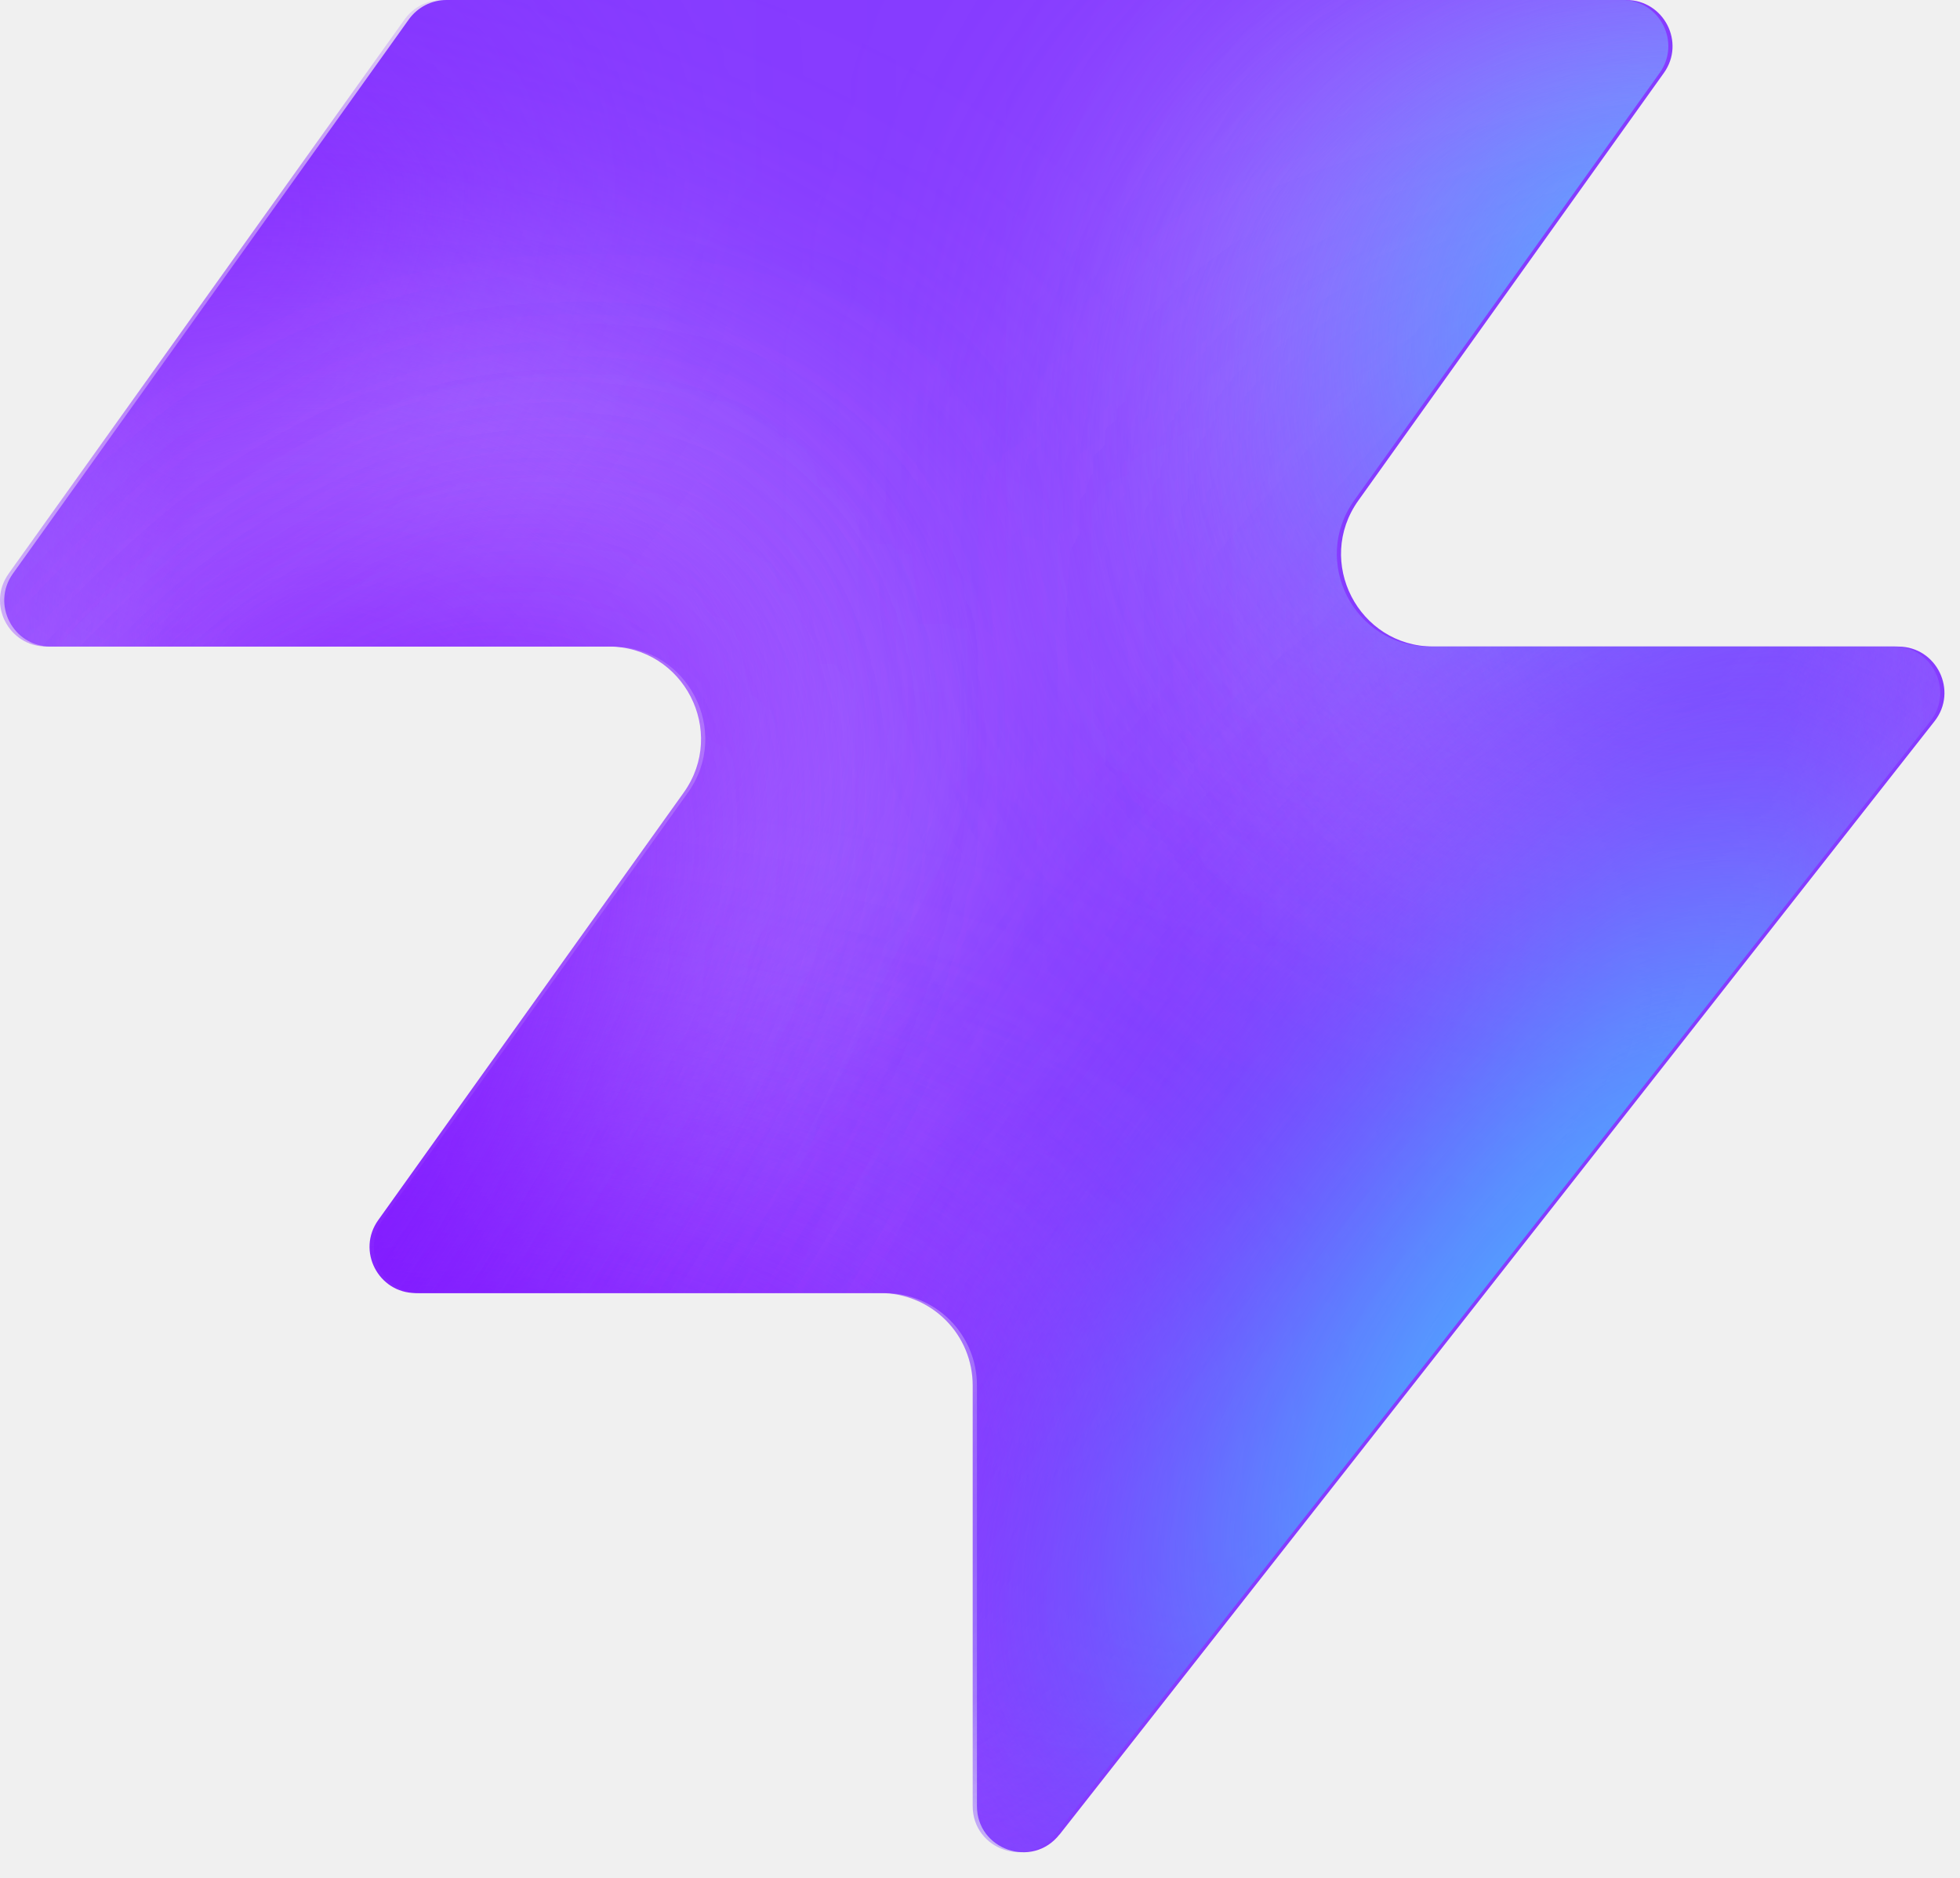
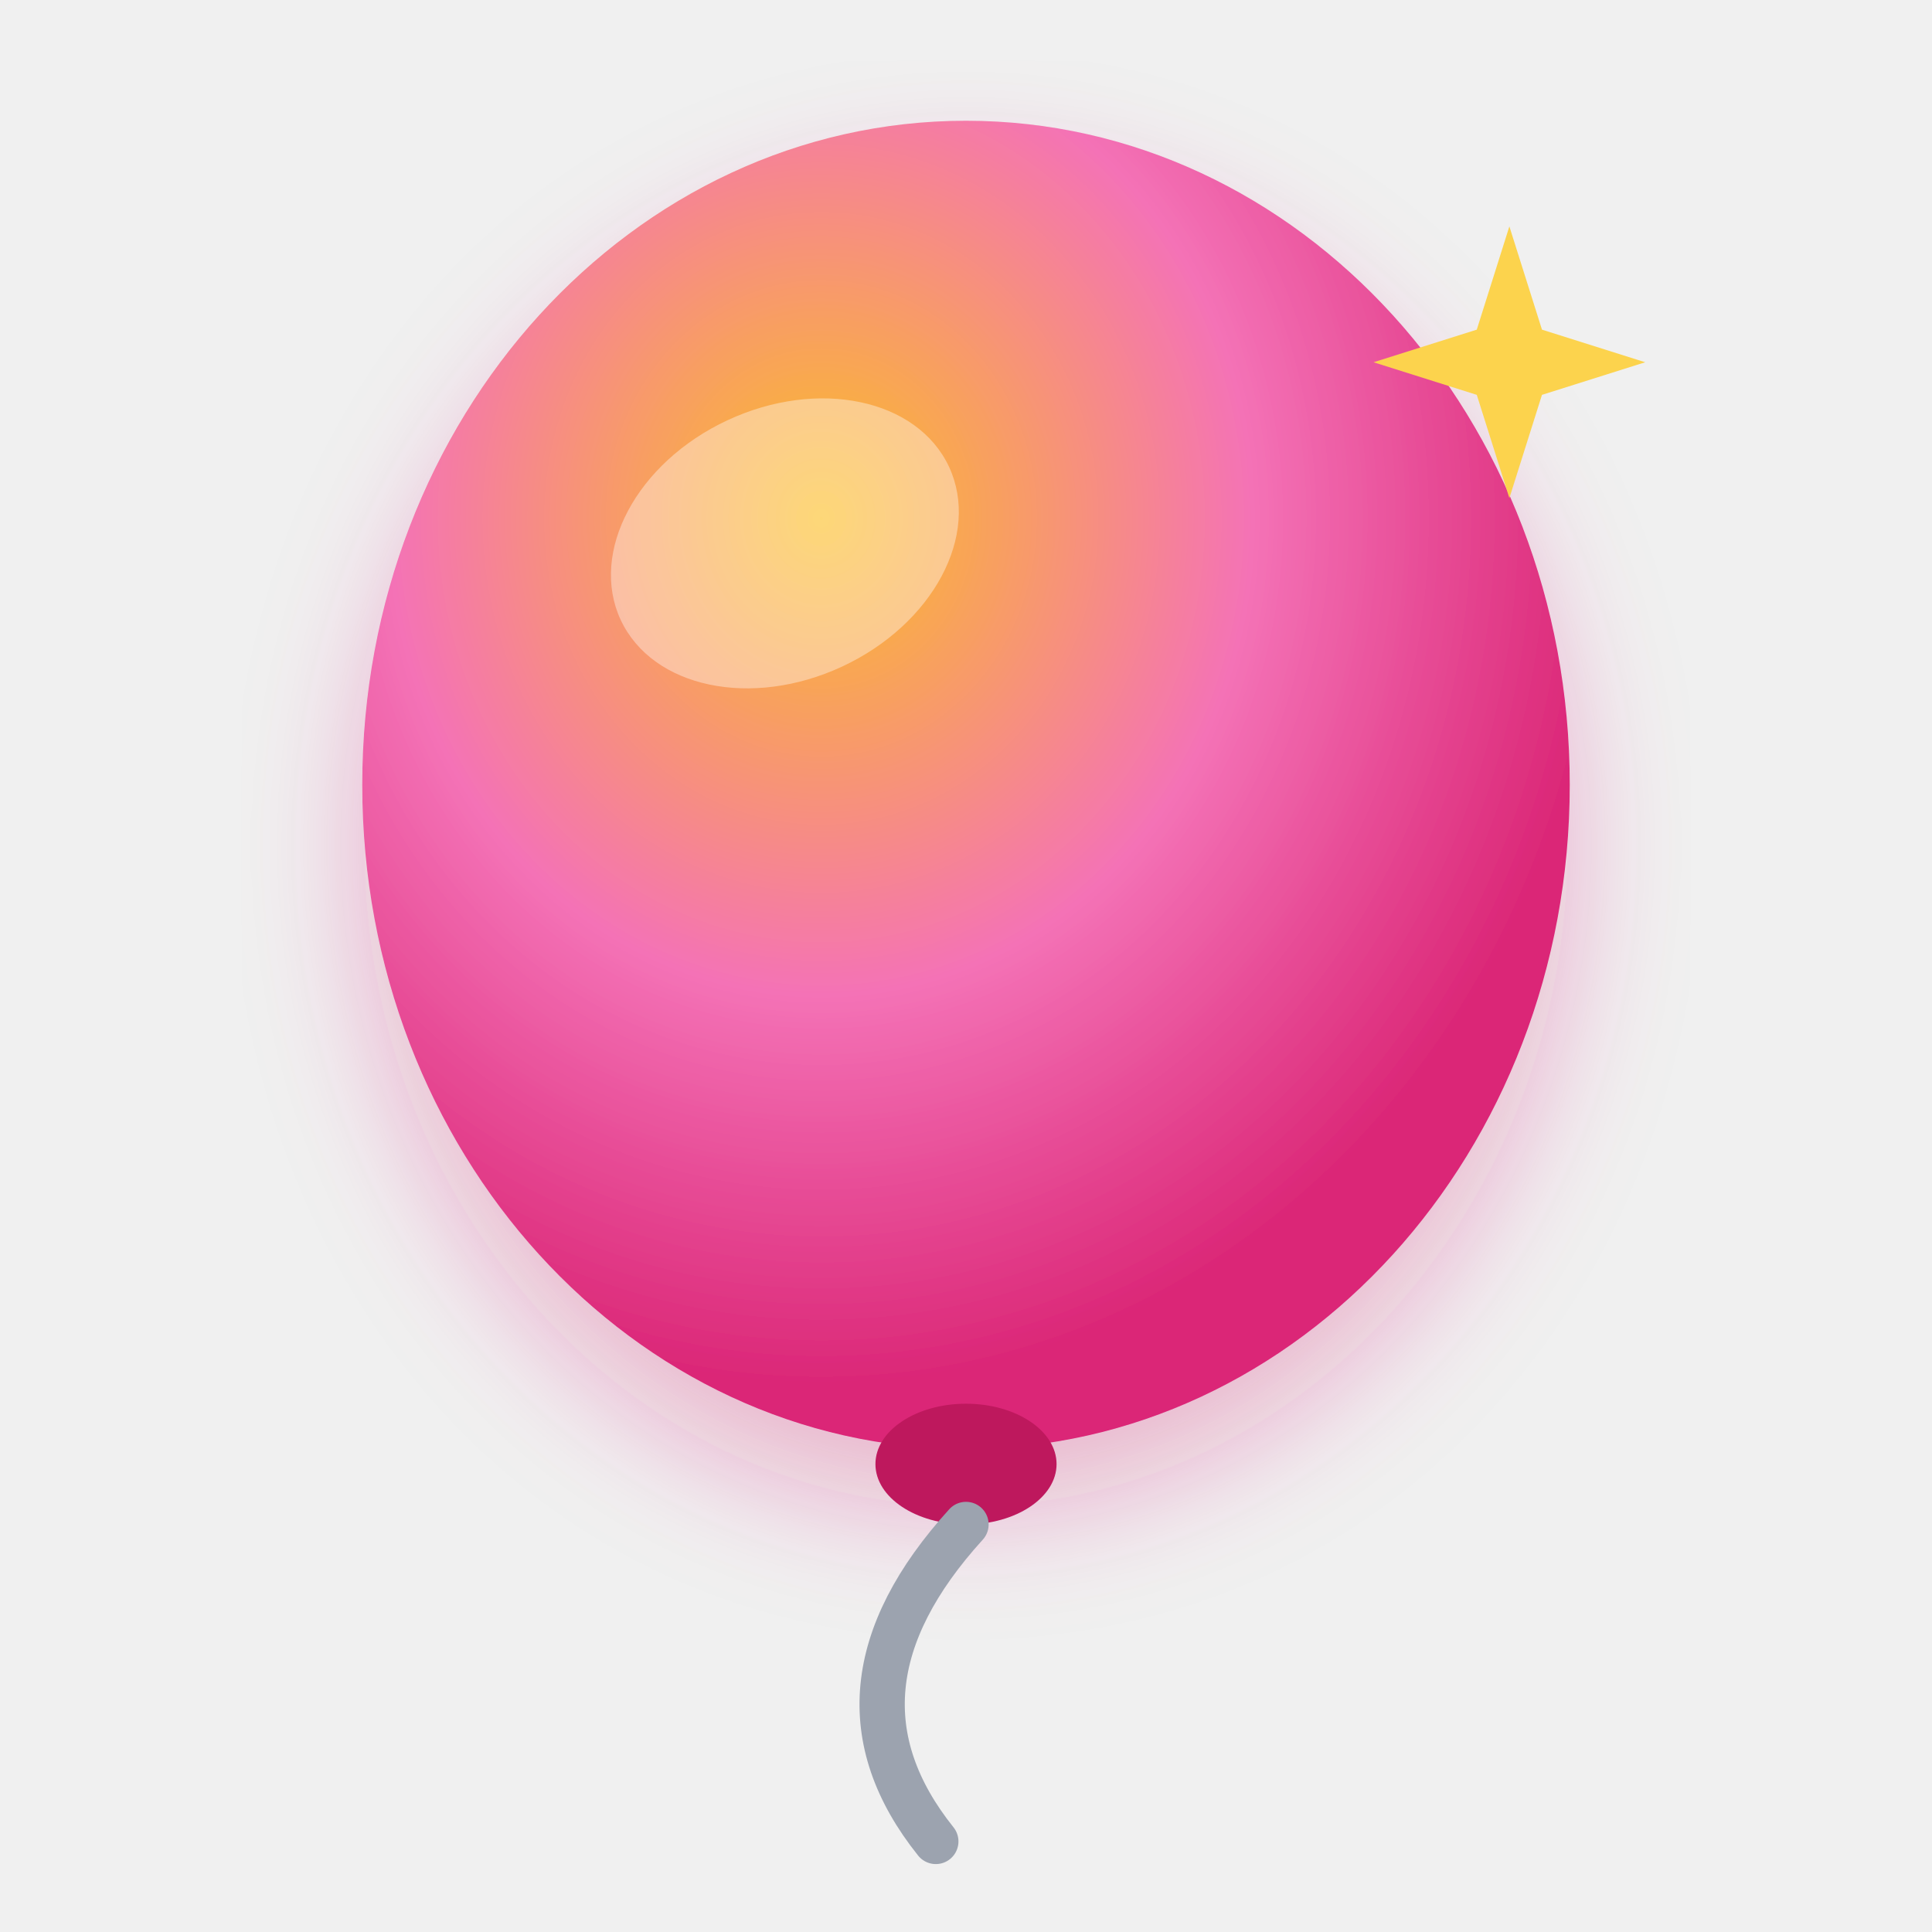
- <svg xmlns="http://www.w3.org/2000/svg" width="48" height="46" fill="none" viewBox="0 0 48 46">
-   <path fill="#863bff" d="M25.946 44.938c-.664.845-2.021.375-2.021-.698V33.937a2.26 2.26 0 0 0-2.262-2.262H10.287c-.92 0-1.456-1.04-.92-1.788l7.48-10.471c1.07-1.497 0-3.578-1.842-3.578H1.237c-.92 0-1.456-1.04-.92-1.788L10.013.474c.214-.297.556-.474.92-.474h28.894c.92 0 1.456 1.04.92 1.788l-7.48 10.471c-1.07 1.498 0 3.579 1.842 3.579h11.377c.943 0 1.473 1.088.89 1.83L25.947 44.94z" style="fill:#863bff;fill:color(display-p3 .525 .23 1);fill-opacity:1" />
-   <mask id="a" width="48" height="46" x="0" y="0" maskUnits="userSpaceOnUse" style="mask-type:alpha">
-     <path fill="#000" d="M25.842 44.938c-.664.844-2.021.375-2.021-.698V33.937a2.26 2.26 0 0 0-2.262-2.262H10.183c-.92 0-1.456-1.04-.92-1.788l7.48-10.471c1.07-1.498 0-3.579-1.842-3.579H1.133c-.92 0-1.456-1.04-.92-1.787L9.91.473c.214-.297.556-.474.92-.474h28.894c.92 0 1.456 1.04.92 1.788l-7.48 10.471c-1.07 1.498 0 3.578 1.842 3.578h11.377c.943 0 1.473 1.088.89 1.832L25.843 44.94z" style="fill:#000;fill-opacity:1" />
-   </mask>
-   <g mask="url(#a)">
-     <g filter="url(#b)">
-       <ellipse cx="5.508" cy="14.704" fill="#ede6ff" rx="5.508" ry="14.704" style="fill:#ede6ff;fill:color(display-p3 .927 .903 1);fill-opacity:1" transform="matrix(.00324 1 1 -.00324 -4.47 31.516)" />
-     </g>
-     <g filter="url(#c)">
-       <ellipse cx="10.399" cy="29.851" fill="#ede6ff" rx="10.399" ry="29.851" style="fill:#ede6ff;fill:color(display-p3 .927 .903 1);fill-opacity:1" transform="matrix(.00324 1 1 -.00324 -39.328 7.883)" />
-     </g>
-     <g filter="url(#d)">
-       <ellipse cx="5.508" cy="30.487" fill="#7e14ff" rx="5.508" ry="30.487" style="fill:#7e14ff;fill:color(display-p3 .492 .077 1);fill-opacity:1" transform="rotate(89.814 -25.913 -14.639)scale(1 -1)" />
-     </g>
-     <g filter="url(#e)">
-       <ellipse cx="5.508" cy="30.599" fill="#7e14ff" rx="5.508" ry="30.599" style="fill:#7e14ff;fill:color(display-p3 .492 .077 1);fill-opacity:1" transform="rotate(89.814 -32.644 -3.334)scale(1 -1)" />
-     </g>
-     <g filter="url(#f)">
-       <ellipse cx="5.508" cy="30.599" fill="#7e14ff" rx="5.508" ry="30.599" style="fill:#7e14ff;fill:color(display-p3 .492 .077 1);fill-opacity:1" transform="matrix(.00324 1 1 -.00324 -34.34 30.47)" />
-     </g>
-     <g filter="url(#g)">
-       <ellipse cx="14.072" cy="22.078" fill="#ede6ff" rx="14.072" ry="22.078" style="fill:#ede6ff;fill:color(display-p3 .927 .903 1);fill-opacity:1" transform="rotate(93.35 24.506 48.493)scale(-1 1)" />
-     </g>
-     <g filter="url(#h)">
-       <ellipse cx="3.47" cy="21.501" fill="#7e14ff" rx="3.47" ry="21.501" style="fill:#7e14ff;fill:color(display-p3 .492 .077 1);fill-opacity:1" transform="rotate(89.009 28.708 47.59)scale(-1 1)" />
-     </g>
-     <g filter="url(#i)">
-       <ellipse cx="3.47" cy="21.501" fill="#7e14ff" rx="3.47" ry="21.501" style="fill:#7e14ff;fill:color(display-p3 .492 .077 1);fill-opacity:1" transform="rotate(89.009 28.708 47.59)scale(-1 1)" />
-     </g>
-     <g filter="url(#j)">
-       <ellipse cx=".387" cy="8.972" fill="#7e14ff" rx="4.407" ry="29.108" style="fill:#7e14ff;fill:color(display-p3 .492 .077 1);fill-opacity:1" transform="rotate(39.51 .387 8.972)" />
-     </g>
-     <g filter="url(#k)">
-       <ellipse cx="47.523" cy="-6.092" fill="#7e14ff" rx="4.407" ry="29.108" style="fill:#7e14ff;fill:color(display-p3 .492 .077 1);fill-opacity:1" transform="rotate(37.892 47.523 -6.092)" />
-     </g>
-     <g filter="url(#l)">
-       <ellipse cx="41.412" cy="6.333" fill="#47bfff" rx="5.971" ry="9.665" style="fill:#47bfff;fill:color(display-p3 .28 .748 1);fill-opacity:1" transform="rotate(37.892 41.412 6.333)" />
-     </g>
-     <g filter="url(#m)">
-       <ellipse cx="-1.879" cy="38.332" fill="#7e14ff" rx="4.407" ry="29.108" style="fill:#7e14ff;fill:color(display-p3 .492 .077 1);fill-opacity:1" transform="rotate(37.892 -1.88 38.332)" />
-     </g>
-     <g filter="url(#n)">
-       <ellipse cx="-1.879" cy="38.332" fill="#7e14ff" rx="4.407" ry="29.108" style="fill:#7e14ff;fill:color(display-p3 .492 .077 1);fill-opacity:1" transform="rotate(37.892 -1.88 38.332)" />
-     </g>
-     <g filter="url(#o)">
-       <ellipse cx="35.651" cy="29.907" fill="#7e14ff" rx="4.407" ry="29.108" style="fill:#7e14ff;fill:color(display-p3 .492 .077 1);fill-opacity:1" transform="rotate(37.892 35.651 29.907)" />
-     </g>
-     <g filter="url(#p)">
-       <ellipse cx="38.418" cy="32.4" fill="#47bfff" rx="5.971" ry="15.297" style="fill:#47bfff;fill:color(display-p3 .28 .748 1);fill-opacity:1" transform="rotate(37.892 38.418 32.4)" />
-     </g>
-   </g>
+ <svg xmlns="http://www.w3.org/2000/svg" viewBox="0 0 64 64">
  <defs>
-     <filter id="b" width="60.045" height="41.654" x="-19.77" y="16.149" color-interpolation-filters="sRGB" filterUnits="userSpaceOnUse">
-       <feFlood flood-opacity="0" result="BackgroundImageFix" />
-       <feBlend in="SourceGraphic" in2="BackgroundImageFix" result="shape" />
-       <feGaussianBlur result="effect1_foregroundBlur_2002_17158" stdDeviation="7.659" />
-     </filter>
-     <filter id="c" width="90.34" height="51.437" x="-54.613" y="-7.533" color-interpolation-filters="sRGB" filterUnits="userSpaceOnUse">
-       <feFlood flood-opacity="0" result="BackgroundImageFix" />
-       <feBlend in="SourceGraphic" in2="BackgroundImageFix" result="shape" />
-       <feGaussianBlur result="effect1_foregroundBlur_2002_17158" stdDeviation="7.659" />
-     </filter>
-     <filter id="d" width="79.355" height="29.4" x="-49.64" y="2.03" color-interpolation-filters="sRGB" filterUnits="userSpaceOnUse">
-       <feFlood flood-opacity="0" result="BackgroundImageFix" />
-       <feBlend in="SourceGraphic" in2="BackgroundImageFix" result="shape" />
-       <feGaussianBlur result="effect1_foregroundBlur_2002_17158" stdDeviation="4.596" />
-     </filter>
-     <filter id="e" width="79.579" height="29.4" x="-45.045" y="20.029" color-interpolation-filters="sRGB" filterUnits="userSpaceOnUse">
-       <feFlood flood-opacity="0" result="BackgroundImageFix" />
-       <feBlend in="SourceGraphic" in2="BackgroundImageFix" result="shape" />
-       <feGaussianBlur result="effect1_foregroundBlur_2002_17158" stdDeviation="4.596" />
-     </filter>
-     <filter id="f" width="79.579" height="29.4" x="-43.513" y="21.178" color-interpolation-filters="sRGB" filterUnits="userSpaceOnUse">
-       <feFlood flood-opacity="0" result="BackgroundImageFix" />
-       <feBlend in="SourceGraphic" in2="BackgroundImageFix" result="shape" />
-       <feGaussianBlur result="effect1_foregroundBlur_2002_17158" stdDeviation="4.596" />
-     </filter>
-     <filter id="g" width="74.749" height="58.852" x="15.756" y="-17.901" color-interpolation-filters="sRGB" filterUnits="userSpaceOnUse">
-       <feFlood flood-opacity="0" result="BackgroundImageFix" />
-       <feBlend in="SourceGraphic" in2="BackgroundImageFix" result="shape" />
-       <feGaussianBlur result="effect1_foregroundBlur_2002_17158" stdDeviation="7.659" />
-     </filter>
-     <filter id="h" width="61.377" height="25.362" x="23.548" y="2.284" color-interpolation-filters="sRGB" filterUnits="userSpaceOnUse">
-       <feFlood flood-opacity="0" result="BackgroundImageFix" />
-       <feBlend in="SourceGraphic" in2="BackgroundImageFix" result="shape" />
-       <feGaussianBlur result="effect1_foregroundBlur_2002_17158" stdDeviation="4.596" />
-     </filter>
-     <filter id="i" width="61.377" height="25.362" x="23.548" y="2.284" color-interpolation-filters="sRGB" filterUnits="userSpaceOnUse">
-       <feFlood flood-opacity="0" result="BackgroundImageFix" />
-       <feBlend in="SourceGraphic" in2="BackgroundImageFix" result="shape" />
-       <feGaussianBlur result="effect1_foregroundBlur_2002_17158" stdDeviation="4.596" />
-     </filter>
-     <filter id="j" width="56.045" height="63.649" x="-27.636" y="-22.853" color-interpolation-filters="sRGB" filterUnits="userSpaceOnUse">
-       <feFlood flood-opacity="0" result="BackgroundImageFix" />
-       <feBlend in="SourceGraphic" in2="BackgroundImageFix" result="shape" />
-       <feGaussianBlur result="effect1_foregroundBlur_2002_17158" stdDeviation="4.596" />
-     </filter>
-     <filter id="k" width="54.814" height="64.646" x="20.116" y="-38.415" color-interpolation-filters="sRGB" filterUnits="userSpaceOnUse">
-       <feFlood flood-opacity="0" result="BackgroundImageFix" />
-       <feBlend in="SourceGraphic" in2="BackgroundImageFix" result="shape" />
-       <feGaussianBlur result="effect1_foregroundBlur_2002_17158" stdDeviation="4.596" />
-     </filter>
-     <filter id="l" width="33.541" height="35.313" x="24.641" y="-11.323" color-interpolation-filters="sRGB" filterUnits="userSpaceOnUse">
-       <feFlood flood-opacity="0" result="BackgroundImageFix" />
-       <feBlend in="SourceGraphic" in2="BackgroundImageFix" result="shape" />
-       <feGaussianBlur result="effect1_foregroundBlur_2002_17158" stdDeviation="4.596" />
-     </filter>
-     <filter id="m" width="54.814" height="64.646" x="-29.286" y="6.009" color-interpolation-filters="sRGB" filterUnits="userSpaceOnUse">
-       <feFlood flood-opacity="0" result="BackgroundImageFix" />
-       <feBlend in="SourceGraphic" in2="BackgroundImageFix" result="shape" />
-       <feGaussianBlur result="effect1_foregroundBlur_2002_17158" stdDeviation="4.596" />
-     </filter>
-     <filter id="n" width="54.814" height="64.646" x="-29.286" y="6.009" color-interpolation-filters="sRGB" filterUnits="userSpaceOnUse">
-       <feFlood flood-opacity="0" result="BackgroundImageFix" />
-       <feBlend in="SourceGraphic" in2="BackgroundImageFix" result="shape" />
-       <feGaussianBlur result="effect1_foregroundBlur_2002_17158" stdDeviation="4.596" />
-     </filter>
-     <filter id="o" width="54.814" height="64.646" x="8.244" y="-2.416" color-interpolation-filters="sRGB" filterUnits="userSpaceOnUse">
-       <feFlood flood-opacity="0" result="BackgroundImageFix" />
-       <feBlend in="SourceGraphic" in2="BackgroundImageFix" result="shape" />
-       <feGaussianBlur result="effect1_foregroundBlur_2002_17158" stdDeviation="4.596" />
-     </filter>
-     <filter id="p" width="39.409" height="43.623" x="18.713" y="10.588" color-interpolation-filters="sRGB" filterUnits="userSpaceOnUse">
-       <feFlood flood-opacity="0" result="BackgroundImageFix" />
-       <feBlend in="SourceGraphic" in2="BackgroundImageFix" result="shape" />
-       <feGaussianBlur result="effect1_foregroundBlur_2002_17158" stdDeviation="4.596" />
+     <radialGradient id="balloon" cx="38%" cy="30%" r="65%">
+       <stop offset="0%" stop-color="#fbbf24" />
+       <stop offset="55%" stop-color="#f472b6" />
+       <stop offset="100%" stop-color="#db2777" />
+     </radialGradient>
+     <filter id="shadow" x="-10%" y="-10%" width="120%" height="130%">
+       <feDropShadow dx="0" dy="2" stdDeviation="2" flood-color="#db2777" flood-opacity="0.28" />
    </filter>
  </defs>
+   <ellipse cx="32" cy="26" rx="20" ry="22" fill="url(#balloon)" filter="url(#shadow)" />
+   <ellipse cx="26" cy="18" rx="6" ry="4.5" fill="white" opacity="0.38" transform="rotate(-25 26 18)" />
+   <ellipse cx="32" cy="48.5" rx="3" ry="2" fill="#be185d" />
+   <path d="M32 50.5 Q27 56 31 61" stroke="#9ca3af" stroke-width="1.5" fill="none" stroke-linecap="round" />
+   <g transform="translate(50,12) scale(0.9)">
+     <path d="M0-5 L1.2-1.2 L5 0 L1.2 1.2 L0 5 L-1.2 1.2 L-5 0 L-1.2-1.2 Z" fill="#fcd34d" />
+   </g>
</svg>
